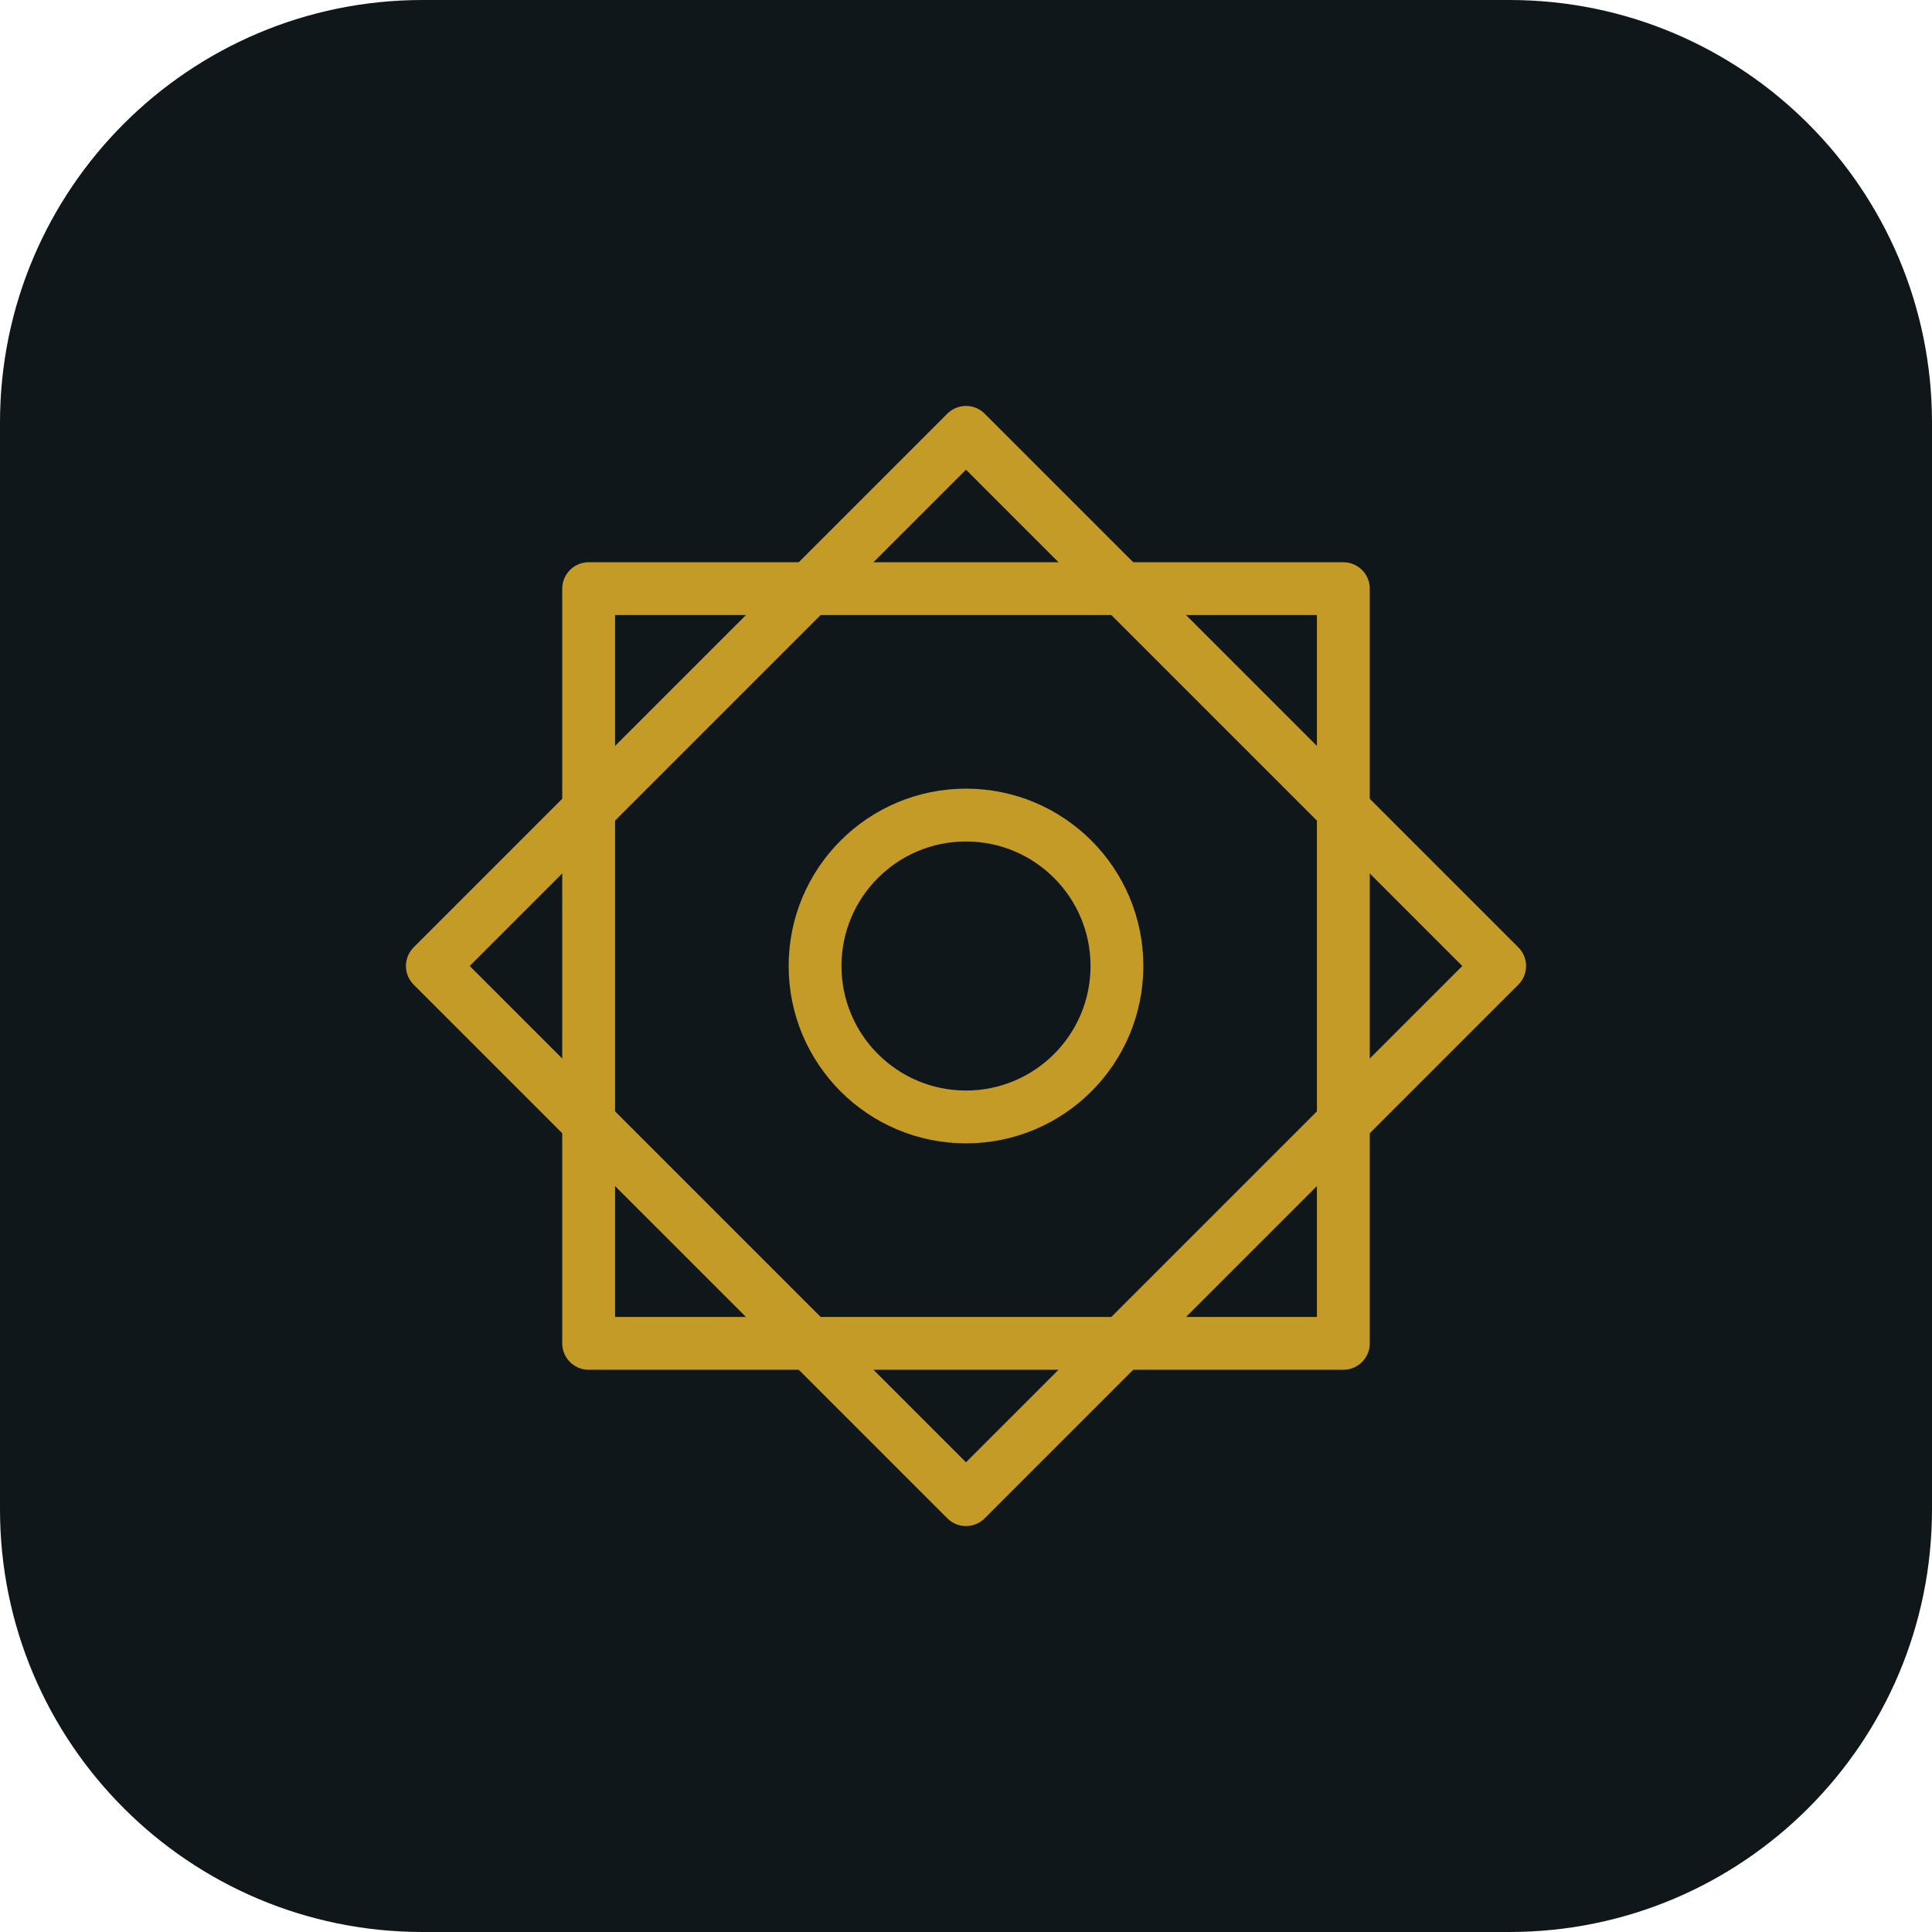
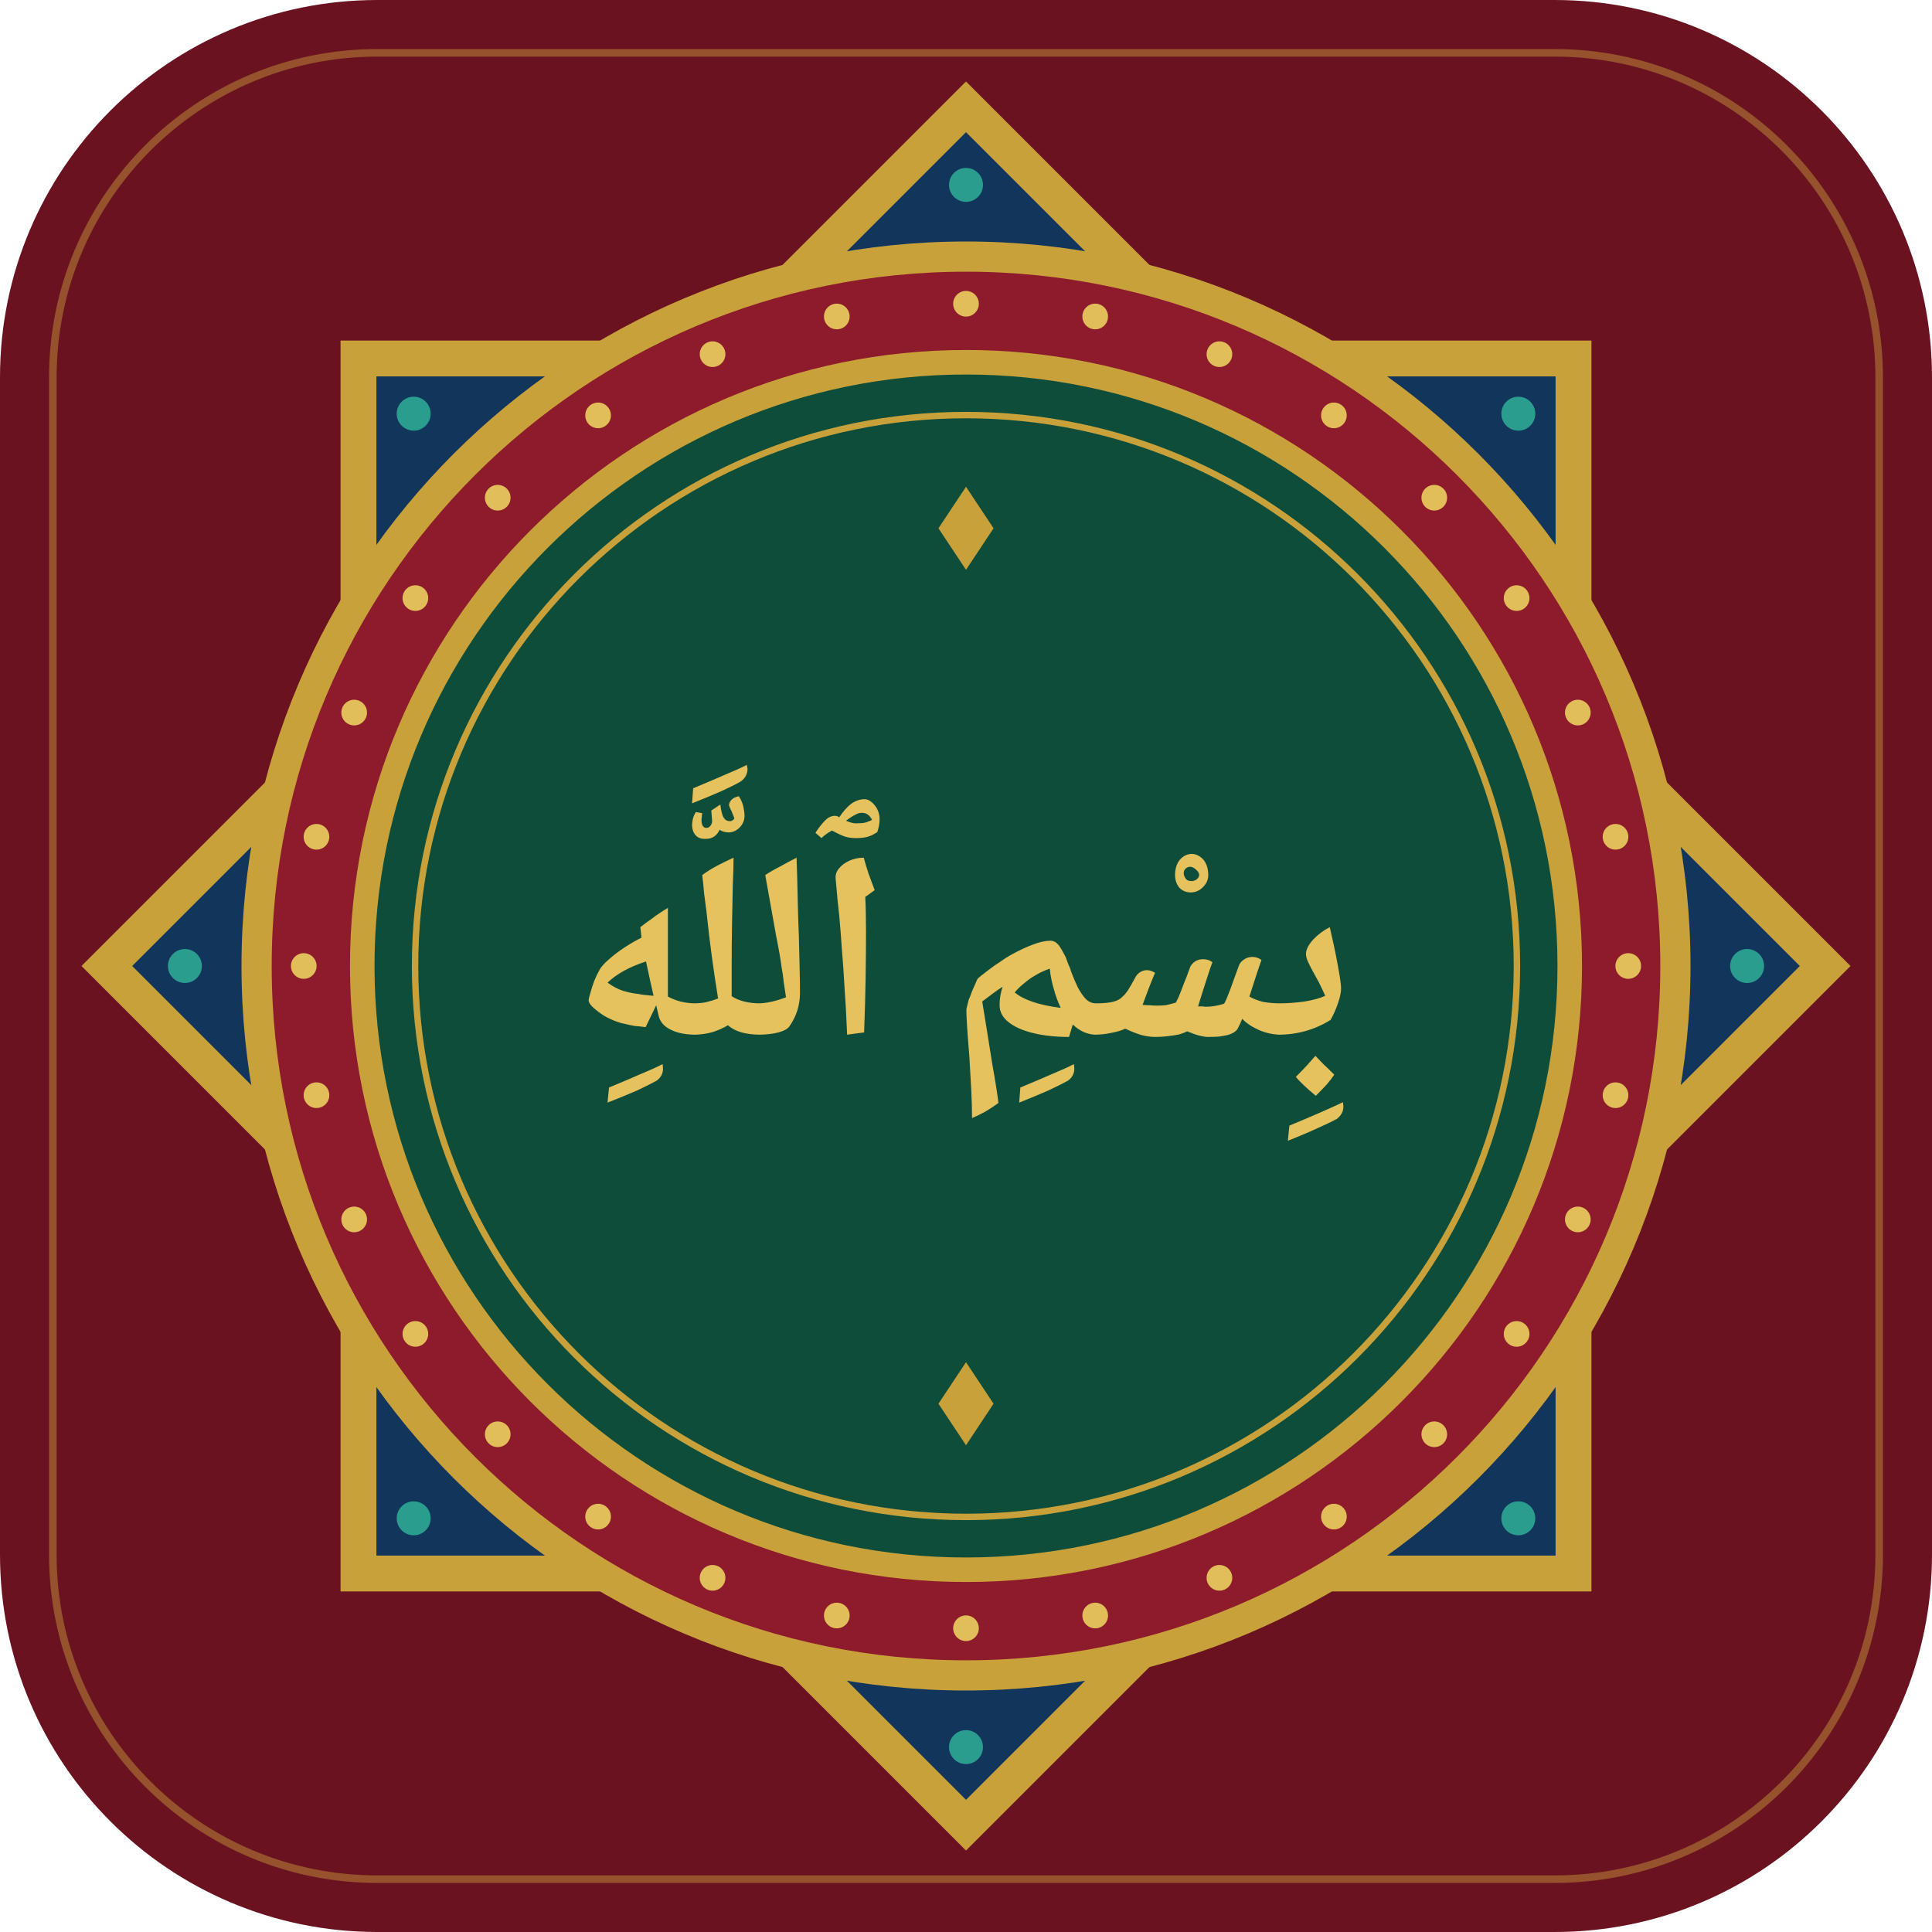
<svg xmlns="http://www.w3.org/2000/svg" viewBox="0 0 512 512">
-   <rect width="512" height="512" rx="112" fill="#0F171A" />
-   <g fill="none" stroke="#C59B27" stroke-width="14" stroke-linejoin="round">
-     <rect x="156" y="156" width="200" height="200" />
-     <rect x="156" y="156" width="200" height="200" transform="rotate(45 256 256)" />
-     <circle cx="256" cy="256" r="40" />
+   <rect width="512" height="512" rx="100" fill="#6B1220" />
+   <rect x="14" y="14" width="484" height="484" rx="86" fill="none" stroke="#95522C" stroke-width="2" />
+   <g>
+     <rect x="95" y="95" width="322" height="322" fill="#12355B" stroke="#C9A13B" stroke-width="9.5" stroke-linejoin="miter" transform="rotate(45 256 256)" />
+     <rect x="95" y="95" width="322" height="322" fill="#12355B" stroke="#C9A13B" stroke-width="9.5" stroke-linejoin="miter" />
+     <circle cx="256" cy="49" r="4.5" fill="#2A9D8F" />
+     <circle cx="402.37" cy="109.63" r="4.5" fill="#2A9D8F" />
+     <circle cx="463" cy="256" r="4.5" fill="#2A9D8F" />
+     <circle cx="402.37" cy="402.37" r="4.5" fill="#2A9D8F" />
+     <circle cx="256" cy="463" r="4.5" fill="#2A9D8F" />
+     <circle cx="109.63" cy="402.37" r="4.5" fill="#2A9D8F" />
+     <circle cx="49" cy="256" r="4.5" fill="#2A9D8F" />
+     <circle cx="109.63" cy="109.63" r="4.5" fill="#2A9D8F" />
+     <circle cx="256" cy="256" r="188" fill="#8E1B2C" stroke="#C9A13B" stroke-width="8" />
+     <circle cx="256" cy="80.5" r="3.4" fill="#E2BE5A" />
+     <circle cx="290.24" cy="83.87" r="3.4" fill="#E2BE5A" />
+     <circle cx="323.16" cy="93.86" r="3.4" fill="#E2BE5A" />
+     <circle cx="353.5" cy="110.08" r="3.4" fill="#E2BE5A" />
+     <circle cx="380.1" cy="131.9" r="3.4" fill="#E2BE5A" />
+     <circle cx="401.92" cy="158.5" r="3.4" fill="#E2BE5A" />
+     <circle cx="418.14" cy="188.84" r="3.4" fill="#E2BE5A" />
+     <circle cx="428.13" cy="221.76" r="3.4" fill="#E2BE5A" />
+     <circle cx="431.5" cy="256" r="3.4" fill="#E2BE5A" />
+     <circle cx="428.13" cy="290.24" r="3.4" fill="#E2BE5A" />
+     <circle cx="418.14" cy="323.16" r="3.4" fill="#E2BE5A" />
+     <circle cx="401.92" cy="353.5" r="3.4" fill="#E2BE5A" />
+     <circle cx="380.1" cy="380.1" r="3.4" fill="#E2BE5A" />
+     <circle cx="353.5" cy="401.92" r="3.4" fill="#E2BE5A" />
+     <circle cx="323.16" cy="418.14" r="3.4" fill="#E2BE5A" />
+     <circle cx="290.24" cy="428.13" r="3.4" fill="#E2BE5A" />
+     <circle cx="256" cy="431.5" r="3.4" fill="#E2BE5A" />
+     <circle cx="221.76" cy="428.13" r="3.4" fill="#E2BE5A" />
+     <circle cx="188.84" cy="418.14" r="3.4" fill="#E2BE5A" />
+     <circle cx="158.5" cy="401.92" r="3.4" fill="#E2BE5A" />
+     <circle cx="131.9" cy="380.1" r="3.4" fill="#E2BE5A" />
+     <circle cx="110.08" cy="353.5" r="3.4" fill="#E2BE5A" />
+     <circle cx="93.86" cy="323.16" r="3.4" fill="#E2BE5A" />
+     <circle cx="83.87" cy="290.24" r="3.4" fill="#E2BE5A" />
+     <circle cx="80.5" cy="256" r="3.4" fill="#E2BE5A" />
+     <circle cx="83.87" cy="221.76" r="3.4" fill="#E2BE5A" />
+     <circle cx="93.86" cy="188.84" r="3.4" fill="#E2BE5A" />
+     <circle cx="110.08" cy="158.5" r="3.4" fill="#E2BE5A" />
+     <circle cx="131.9" cy="131.9" r="3.4" fill="#E2BE5A" />
+     <circle cx="158.5" cy="110.08" r="3.4" fill="#E2BE5A" />
+     <circle cx="188.84" cy="93.86" r="3.4" fill="#E2BE5A" />
+     <circle cx="221.76" cy="83.87" r="3.4" fill="#E2BE5A" />
+     <circle cx="256" cy="256" r="160" fill="#0E4D3A" stroke="#C9A13B" stroke-width="6.5" />
+     <circle cx="256" cy="256" r="146" fill="none" stroke="#C9A13B" stroke-width="1.7" />
+     <path d="M256 129L263.3 140L256 151L248.7 140Z" fill="#C9A13B" />
+     <path d="M256 361L263.3 372L256 383L248.7 372Z" fill="#C9A13B" />
+     <path fill="#E6C25F" d="M161.4 288.2Q166.7 286 170.1 284.5Q173.5 283.1 175.6 282L175.7 283Q175.8 285.1 174 286.4Q172 287.5 168.8 289Q165.6 290.4 161 292.2ZM184.4 274.2Q180.2 274.2 177.6 272.8Q175 271.5 174.5 269L173.9 266.4L171.1 272.2Q169.6 272 168.3 271.9Q167 271.7 165.9 271.4Q164.7 271.2 163.6 270.8Q161.9 270.2 160.1 269.2Q158.4 268.1 157.2 267Q156 265.9 156 265.1Q156 264.6 156.5 263Q156.9 261.5 157.5 259.9Q158.2 258.2 158.7 257.4Q159.3 256 161.3 254.3Q163.3 252.5 165.8 250.9Q168.3 249.3 170 248.5L169.7 245.7Q171.5 244.3 172.7 243.5Q173.8 242.6 174.8 242Q175.8 241.3 177 240.6Q177 246.5 177 252.3Q177 258.2 177 264.1Q180.3 265.9 184.4 265.9Q185 265.9 185 266.5V273.6Q185 274.2 184.4 274.2ZM173.2 263.9Q172.8 262.2 172.3 259.9Q171.8 257.6 171.2 254.8Q164.7 256.9 161 260.4Q163.2 262 165.2 262.6Q167.2 263.2 169.1 263.4Q170 263.6 171.1 263.7Q172.1 263.8 173.2 263.9ZM183.7 208.9Q189 206.7 192.4 205.2Q195.8 203.8 197.9 202.7L198.1 203.7Q198.1 205.8 196.3 207.1Q194.4 208.2 191.1 209.7Q187.9 211.1 183.4 212.9ZM187.1 222.3Q185.3 222.4 184.4 221.4Q183.5 220.5 183.4 218.8Q183.4 218 183.6 217.1Q183.8 216.2 184.4 215.2L186.1 215.5Q186 215.9 186 216.4Q185.9 217 185.9 217.5Q186 219.4 187.2 219.4Q187.9 219.4 188.3 218.8Q188.8 218.2 188.7 217.3L188.5 214.8L190.9 213.2Q191.2 215.8 191.8 216.7Q192.4 217.7 193.6 217.6Q193.9 217.6 194.1 217.4Q194.4 217.3 194.6 216.9Q194.5 216.5 194.2 215.8Q194 215.2 193.4 214L193.2 213.4Q193.2 212.6 193.9 211.9Q194.5 211.3 195.8 211Q196.7 212.4 197 213.8Q197.3 215.3 197.3 215.9Q197.4 217.8 196.1 219.2Q194.9 220.5 193.2 220.6Q191.7 220.6 190.7 219.9Q189.6 222.3 187.1 222.3ZM183.8 274.2Q183.2 274.2 183.2 273.6V266.5Q183.2 265.9 183.8 265.9Q185.5 265.9 187.1 265.6Q188.8 265.2 190.3 264.6Q189.5 259.7 188.7 253.9Q187.9 248.1 187.2 241.4Q186.9 239.2 186.6 236.8Q186.4 234.4 186.1 231.9Q188 230.5 190.1 229.4Q192.2 228.3 194.4 227.3Q194.4 229.9 194.2 234.5Q194.1 239.1 194 244.6Q193.9 250.2 193.9 255.9Q193.9 258.9 193.9 260.7Q193.9 262.5 193.9 264Q196.8 265.9 201.5 265.9Q202.1 265.9 202.1 266.5V273.6Q202.1 274.2 201.5 274.2Q195.7 274.2 192.9 271.7Q191.3 272.7 188.9 273.5Q186.5 274.2 183.8 274.2ZM200.9 274.2Q200.4 274.2 200.4 273.6V266.5Q200.4 265.9 200.9 265.9Q204 265.9 208.3 264.3Q208 262.3 207.7 260.3Q207.5 258.2 207.1 256.2Q206.9 254.1 205.7 248.1Q204.6 242.1 202.8 231.9Q204.6 230.7 206.8 229.6Q208.9 228.4 211.1 227.3Q211.3 233 211.4 238.2Q211.5 243.3 211.7 247.8Q211.8 252.3 211.9 256.1Q212 259.9 212 263.2Q212 265.5 211.3 267.8Q210.6 270 209.2 272Q208.5 273 206.3 273.6Q204 274.2 200.9 274.2ZM216.1 220.7Q217.4 218.7 218.6 217.5Q219.8 216.2 221.3 216.2Q221.9 216.2 222.4 216.6Q224 214.2 225.6 213Q227.3 211.8 229.1 211.8Q230.5 211.8 231.8 213.4Q233.1 215 233.1 217.1Q233.1 218.7 232.5 220.5Q231.2 221.4 229.8 221.8Q228.5 222.1 226.8 222.1Q225.2 222.1 223.9 221.7Q222.5 221.2 220.5 220.1Q218.8 221 217.7 222.1ZM226.8 218.2Q228.5 218.2 229.3 218Q230 217.8 231.1 217.3Q230.2 215.4 228.4 215.4Q227.5 215.4 226.7 215.9Q225.8 216.3 224.2 217.5Q225.8 218.2 226.8 218.2ZM224.5 274.2Q224.2 267 223.8 261.5Q223.5 256.1 223.1 251.5Q222.8 246.9 222.4 242.6Q221.9 238.3 221.5 233.3Q221.2 231.5 222.3 230.2Q223.3 228.9 225.1 228.1Q226.8 227.3 228.9 227.3Q229.5 229.5 230.2 231.6Q231 233.8 231.8 235.9L229.3 237.7Q229.5 241.6 229.5 246.9Q229.5 252.3 229.4 259Q229.3 265.7 229 273.6ZM270.4 288.2Q275.7 286 279.1 284.5Q282.5 283.1 284.6 282L284.7 283Q284.8 285.1 283 286.4Q281 287.5 277.8 289Q274.6 290.4 270.1 292.2ZM257.6 296.3Q257.6 293 257.4 289Q257.2 284.9 256.9 280.1Q256.5 275.3 256.3 272.2Q256.1 269.1 256.1 267.7Q256.1 267.3 256.3 266.6Q256.5 265.9 256.7 265Q257.1 264.1 257.6 262.7Q258.2 261.3 259 259.5Q259.2 259.2 260.1 258.5Q261 257.8 262.3 256.8Q263.6 255.8 265.2 254.8Q266.7 253.7 268.2 252.9Q271.1 251.3 273.8 250.3Q276.4 249.3 278.4 249.3Q279.6 249.3 280.6 250.5Q281.5 251.8 282.4 253.6Q282.7 254.5 283.1 255.5Q283.6 256.5 283.9 257.6Q284.7 259.7 285.6 261.6Q286.6 263.5 287.7 264.7Q288.9 265.9 290.5 265.9Q291.3 265.9 291.3 266.6V273.4Q291.3 274.2 290.5 274.2Q287.1 274.2 284.3 271.5L283.3 274.8Q278 274.8 273.9 273.8Q269.7 272.8 267.3 270.9Q264.9 269 264.9 266.4Q264.9 263.9 265.7 261.5Q264.9 262 263.5 263Q262.2 264 260.3 265.4Q260.9 269 261.5 272.8Q262.1 276.6 263 282.2Q263.6 285.5 264 288.1Q264.4 290.6 264.6 292.3Q262.8 293.6 261.1 294.6Q259.3 295.6 257.6 296.3ZM281.1 267.1Q280 264.8 279.3 262.2Q278.5 259.6 278.2 256.7Q276.2 257.4 274.5 258.4Q272.9 259.3 271.5 260.5Q270.1 261.6 268.9 263Q272.5 266 281.1 267.1ZM315.6 236.5Q313.7 236.5 312.5 235.2Q311.4 233.8 311.4 231.9Q311.4 229.4 312.7 227.8Q314.1 226.3 315.8 226.3Q317.5 226.3 318.9 227.8Q320.2 229.4 320.2 231.9Q320.2 233.7 318.8 235.1Q317.4 236.5 315.6 236.5ZM315.8 233.5Q316.5 233.5 317.2 233Q317.8 232.4 317.8 231.9Q317.8 231.2 317 230.5Q316.2 229.7 315.3 229.7Q314.9 229.7 314.3 230.1Q313.7 230.6 313.7 231.4Q313.7 232.1 314.2 232.8Q314.6 233.5 315.8 233.5ZM306.2 274.8Q304.4 274.8 302.5 274.3Q300.5 273.7 298.2 272.6Q296.8 273.3 294.6 273.7Q292.4 274.2 290.1 274.2Q289.6 274.2 289.6 273.6V266.5Q289.6 265.9 290.1 265.9Q293.3 265.9 294.9 265.5Q296.6 265.1 297.5 264.1Q298.3 263.4 299 262.3Q299.7 261.2 301 258.8Q301.4 258.1 302.2 257.6Q303 257.1 304 257.1Q304.9 257.1 306.1 257.8Q305.2 259.9 304.4 262Q303.6 264.1 302.8 266.3Q303.7 266.4 304.7 266.4Q305.6 266.5 306.5 266.5Q307.9 266.5 308.8 266.4Q309.6 266.3 311.6 265.7Q311.9 265.2 312.4 264.1Q312.9 262.9 313.6 261Q314.4 259.1 315.4 256.3Q315.8 255.4 316.7 254.8Q317.6 254.2 318.8 254.2Q320.3 254.2 321.3 255Q320.9 256 320 258.8Q319.1 261.5 317.5 266.7Q318 266.7 318.4 266.7Q318.9 266.7 319.4 266.8Q321.9 266.8 324.4 266Q324.6 265.7 325 264.8Q325.3 264 326 262.3Q326.4 261.1 327 259.5Q327.6 257.9 328.4 255.7Q328.8 254.8 329.8 254.2Q330.7 253.6 331.9 253.6Q333.2 253.6 334.3 254.4Q333.9 255.5 333.2 257.6Q332.5 259.7 331.1 264.1Q332.7 265 334.7 265.5Q336.8 265.9 339.4 265.9Q340 265.9 340 266.5V273.6Q340 274.2 339.4 274.2Q336.6 274.2 333.7 273Q330.8 271.7 329.2 270Q328.6 271.5 328 272.6Q327.4 273.7 325.3 274.3Q324.4 274.5 323.1 274.7Q321.8 274.8 320.2 274.8Q318.1 274.8 314.6 273.3Q313.9 273.7 312.6 274.1Q311.2 274.4 309.5 274.6Q307.9 274.8 306.2 274.8ZM341.7 298.3Q347 296.1 350.4 294.6Q353.8 293.1 355.9 292.1L356 293.1Q356.1 295.1 354.3 296.5Q352.3 297.6 349.1 299Q345.9 300.5 341.3 302.3ZM348.7 290.4Q345.2 287.5 343.4 285.4Q345 283.8 346.3 282.4Q347.5 281 348.6 279.8Q349.4 280.6 350.6 281.9Q351.9 283.1 353.6 284.8Q352.8 286 351.6 287.4Q350.3 288.8 348.7 290.4ZM338.8 274.2Q338.3 274.2 338.3 273.6V266.5Q338.3 265.9 338.8 265.9Q342.3 265.9 345.8 265.4Q349.3 264.8 351.2 263.9Q350.5 262.3 349.5 260.3Q348.4 258.3 347.8 257.2Q347.1 255.9 346.6 254.8Q346.1 253.7 346.1 252.8Q346.1 251.1 348 249Q349.9 247 352.4 245.7Q352.9 247.9 353.5 250.6Q354.1 253.4 354.6 256.2Q355 258.4 355.2 259.8Q355.4 261.2 355.4 261.9Q355.4 263.5 354.6 265.8Q353.8 268.2 352.6 270.3Q346.3 274.2 338.8 274.2Z" />
  </g>
</svg>
